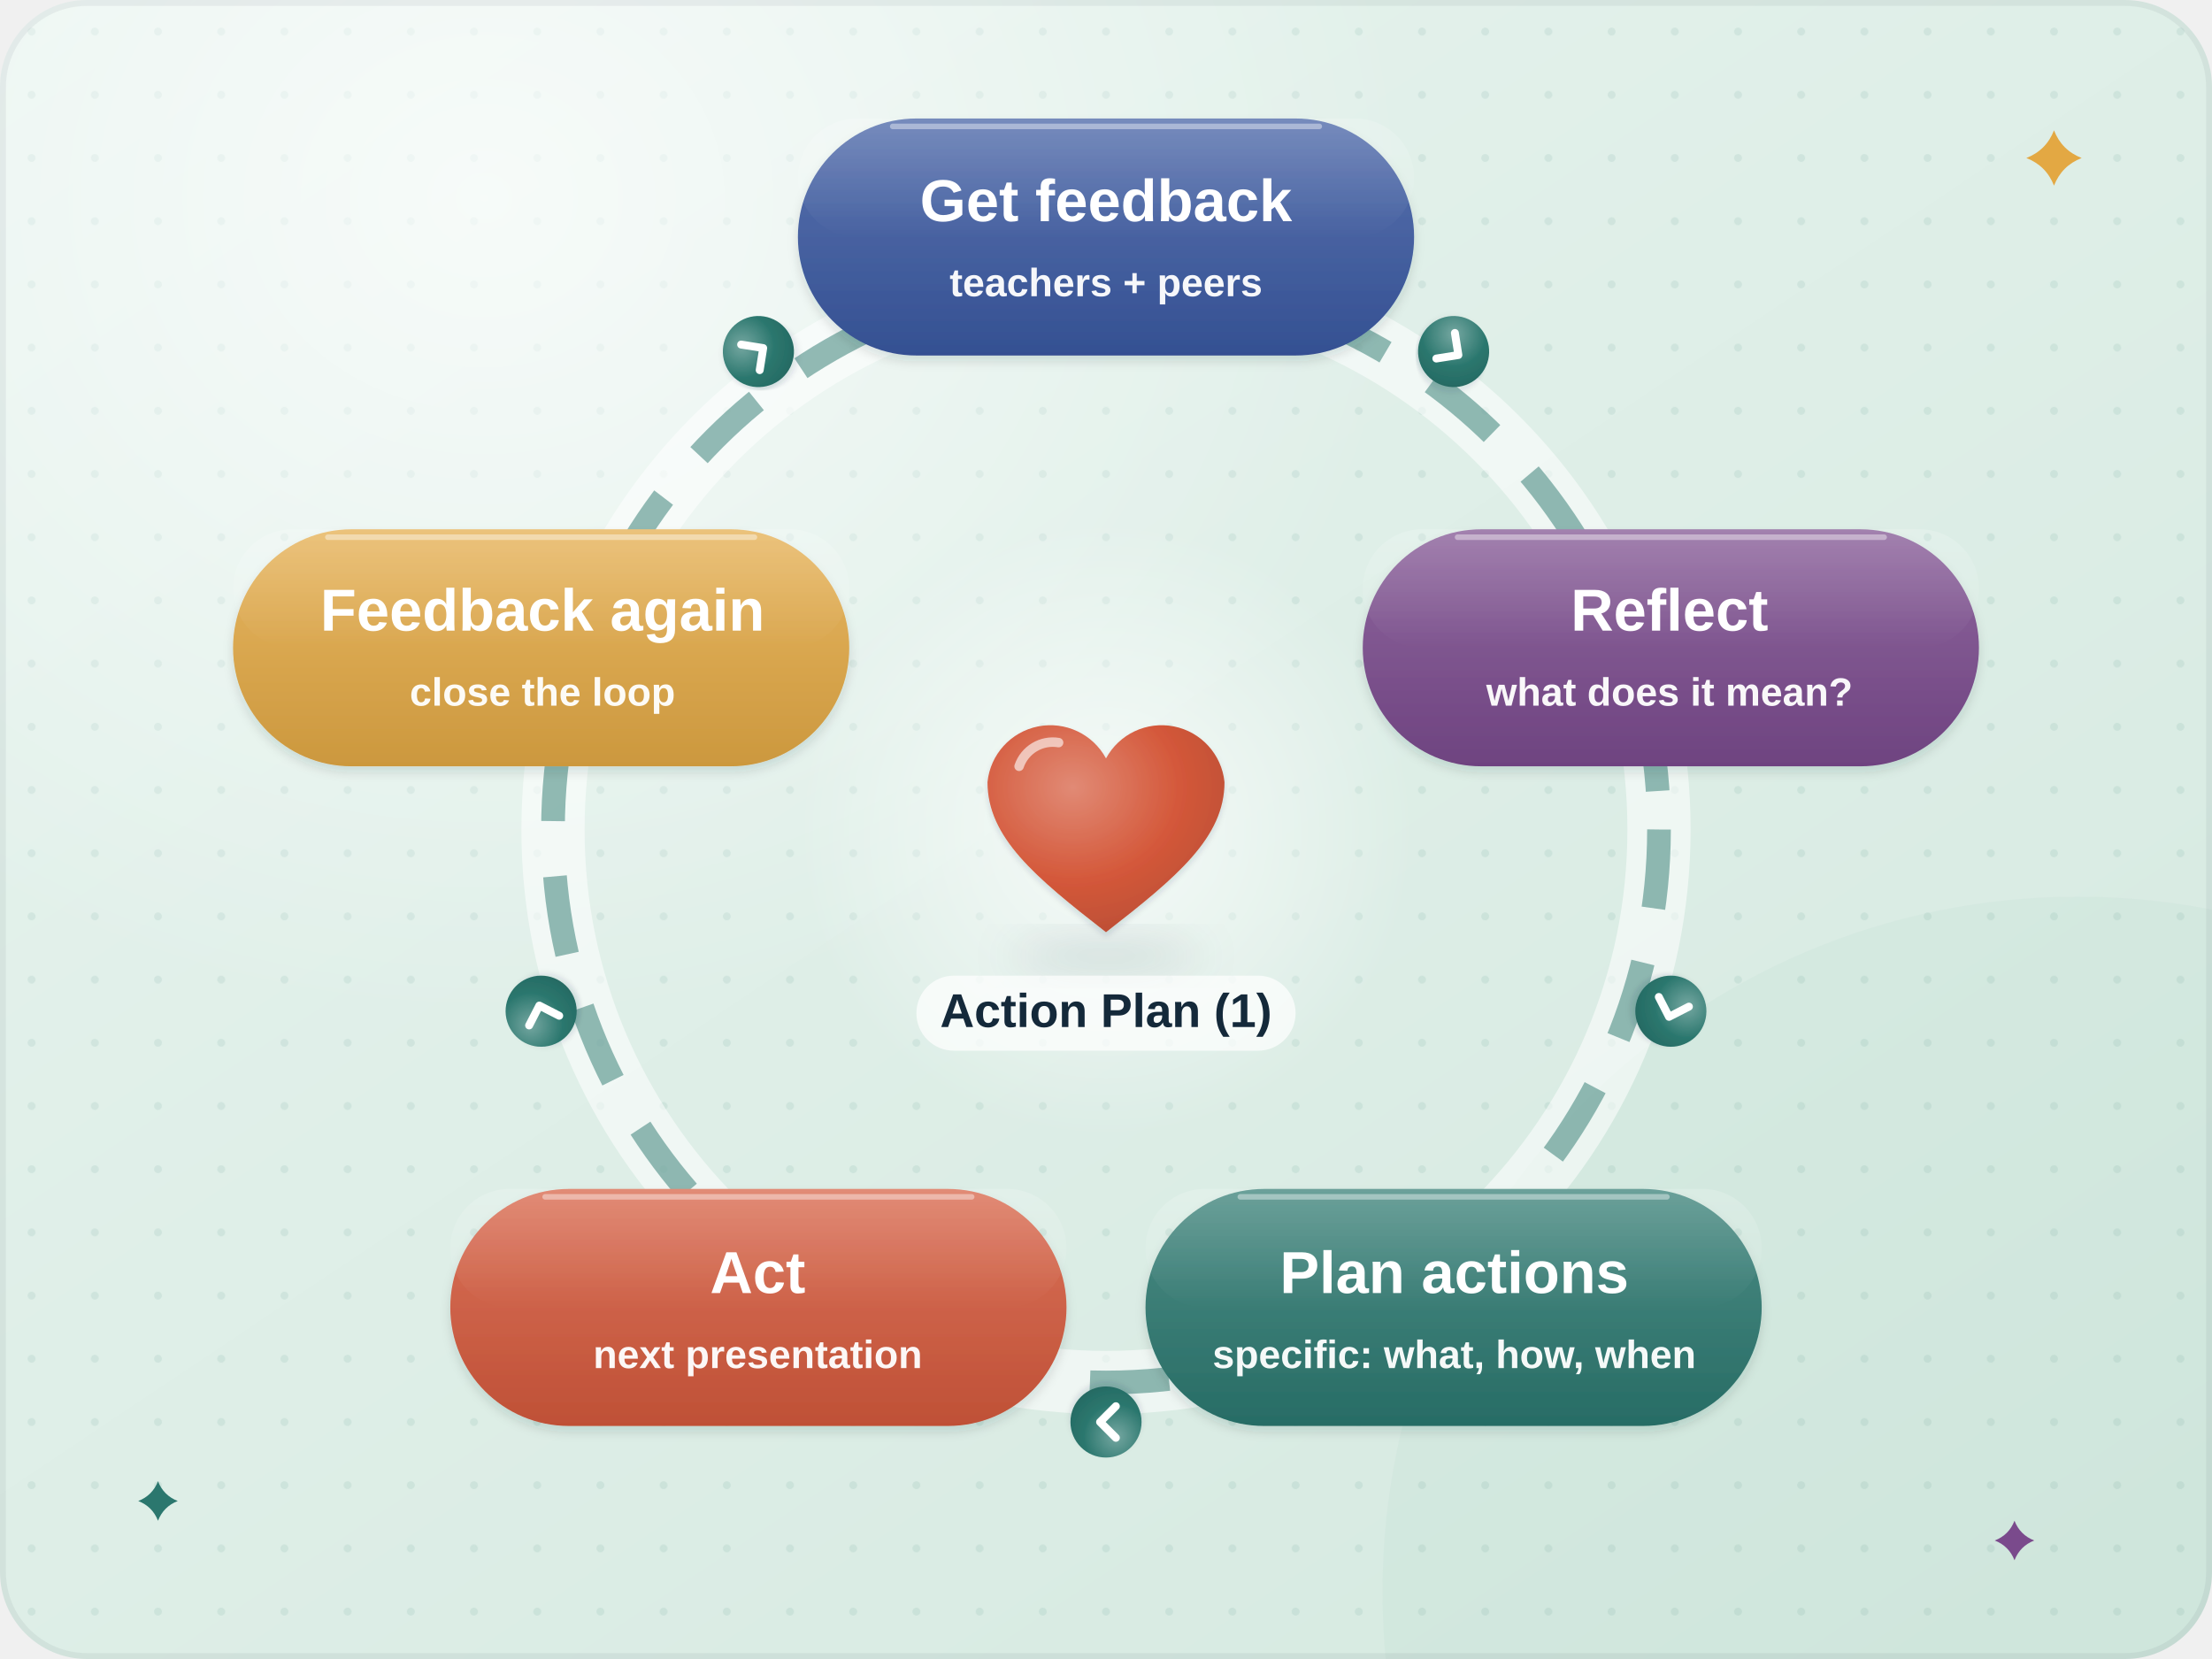
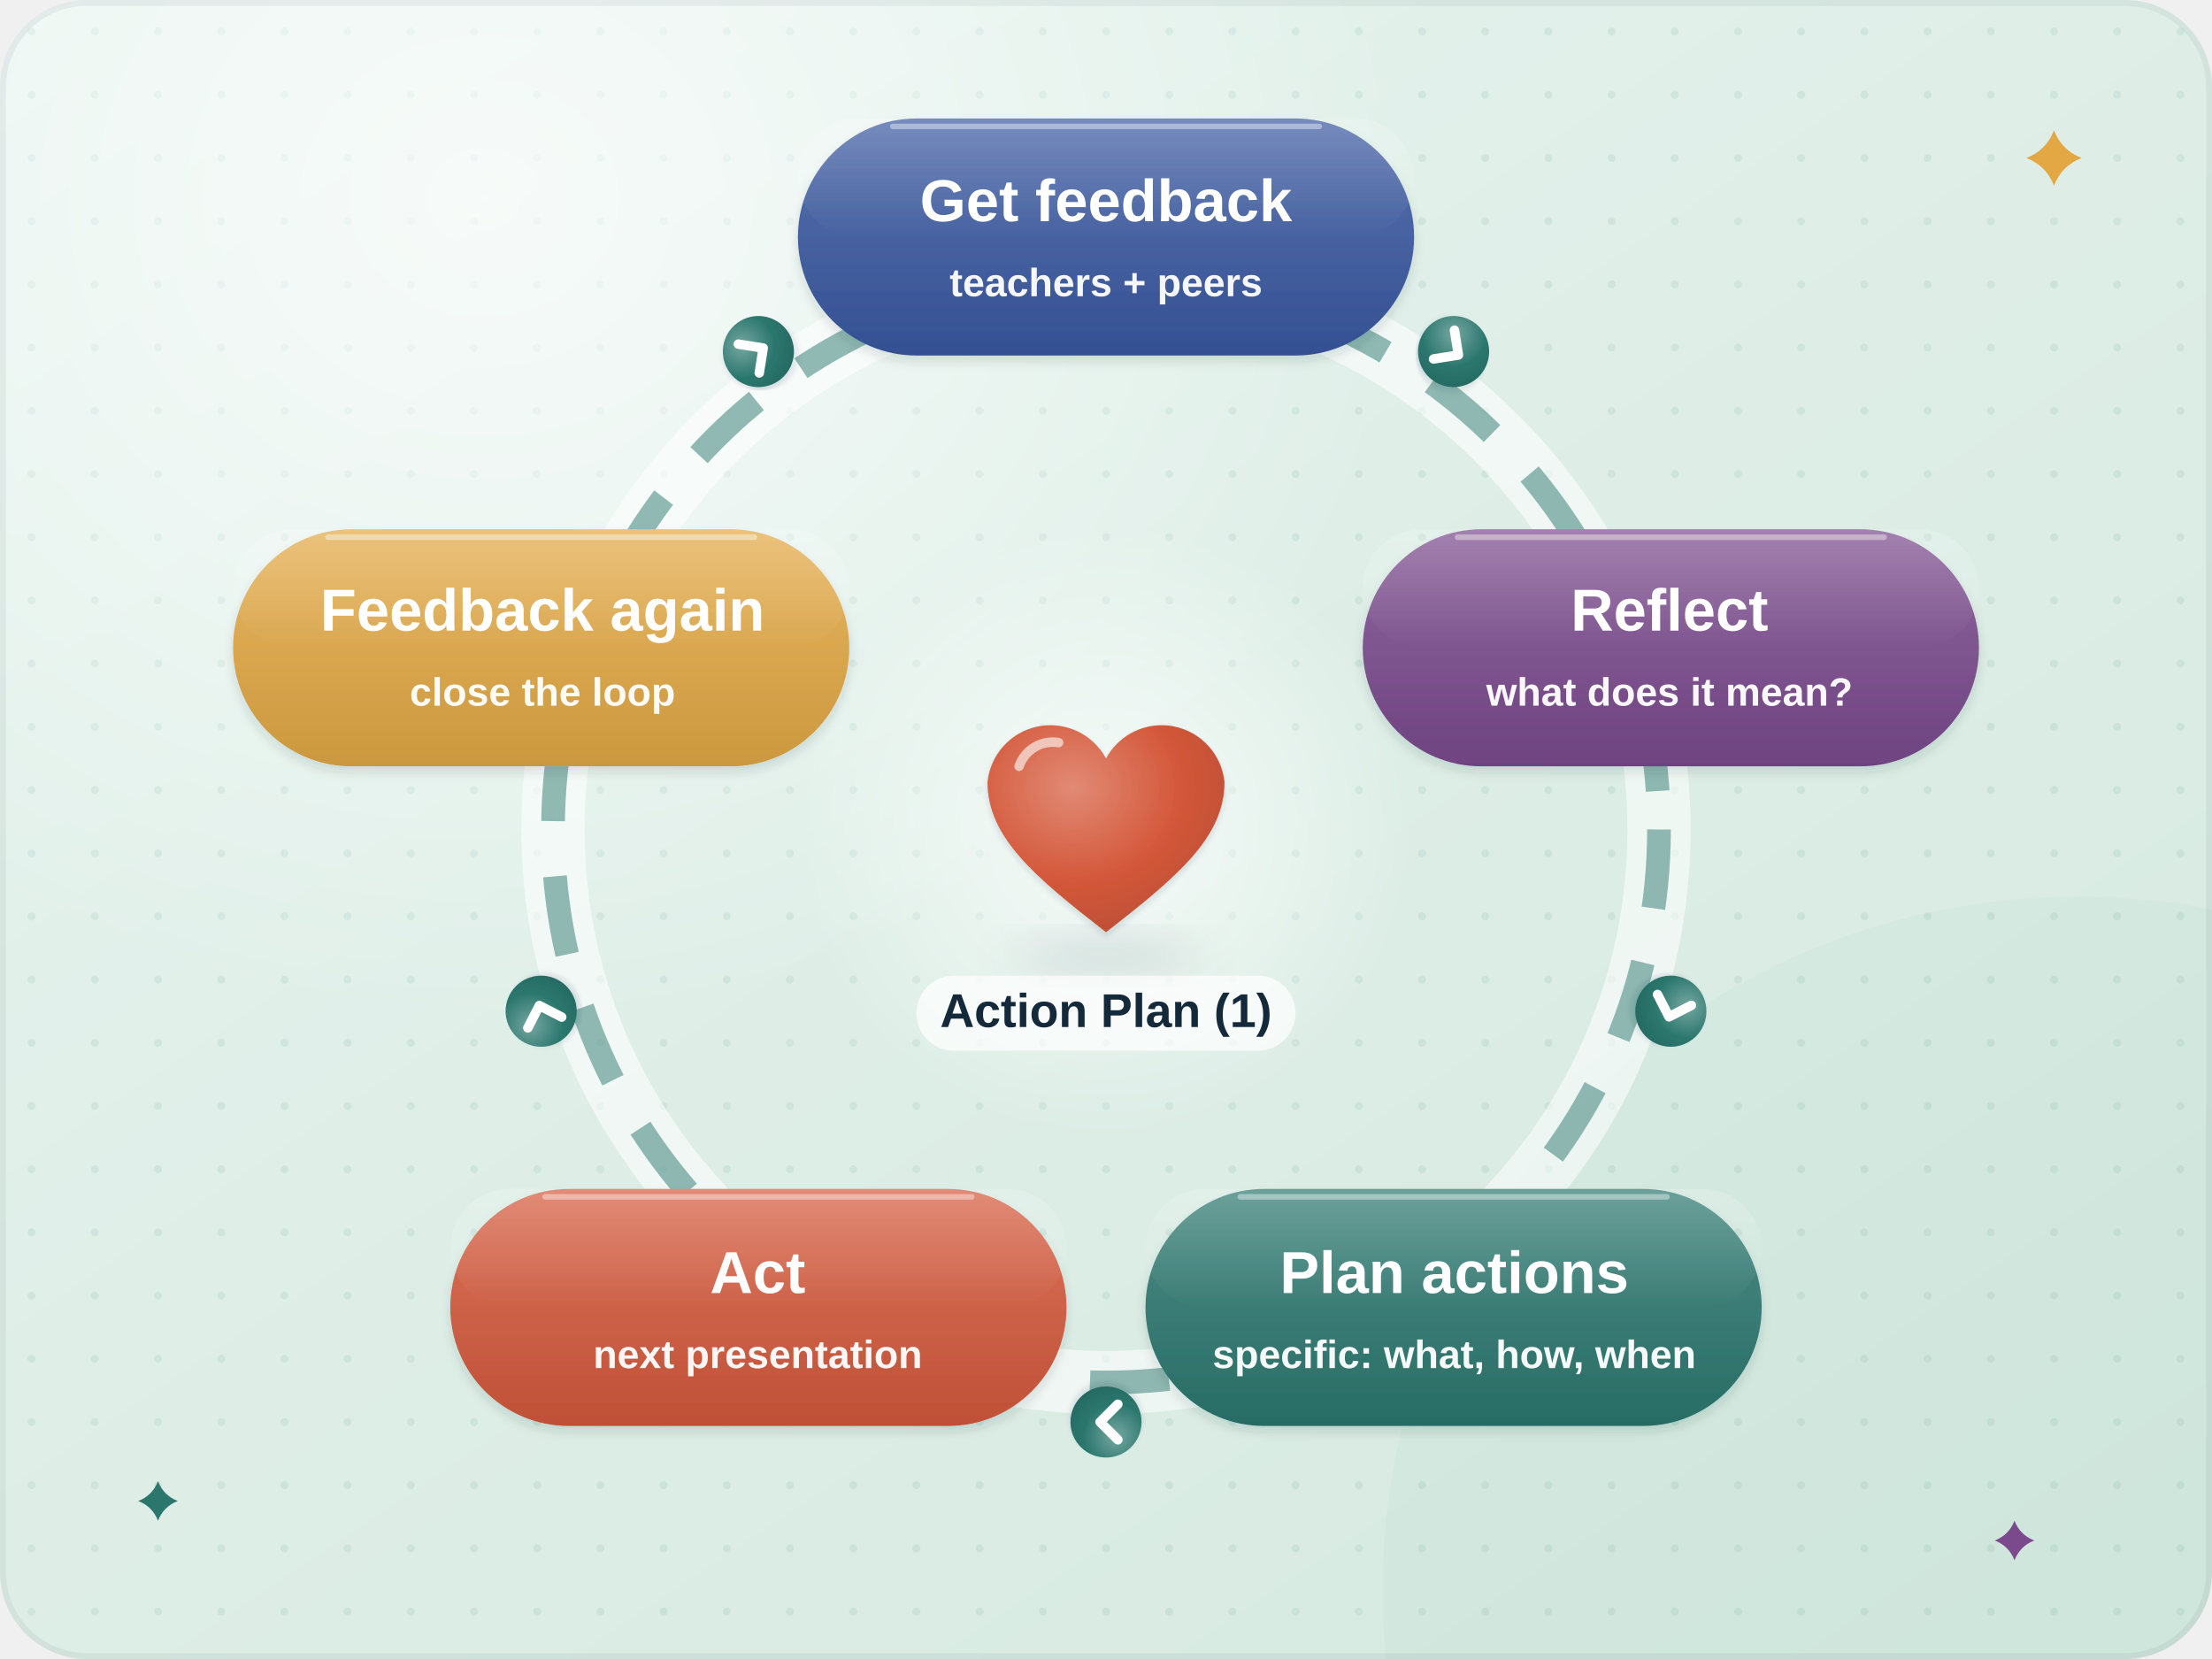
<svg xmlns="http://www.w3.org/2000/svg" viewBox="0 0 560 420" fill="none" role="img" aria-label="The feedback loop: get feedback (teachers and peers), reflect (what does it mean?), plan actions (specific: what, how, when), act in your next presentation, feedback again to close the loop. At the centre: Action Plan (1).">
  <style>
.fl{animation:fl 6s ease-in-out infinite;transform-box:fill-box;transform-origin:center}.f2{animation-delay:-2s}.f3{animation-delay:-4s}
.tw{animation:tw 3.2s ease-in-out infinite;transform-box:fill-box;transform-origin:center}.t2{animation-delay:-1.1s}.t3{animation-delay:-2.2s}
.pu{animation:pu 3s ease-in-out infinite;transform-box:fill-box;transform-origin:center}.p2{animation-delay:-1s}.p3{animation-delay:-2s}
.ha{animation:ha 3s ease-out infinite;transform-box:fill-box;transform-origin:center}.h2{animation-delay:-1.5s}
.dr{stroke-dasharray:7 9;animation:dr 2.2s linear infinite}
.bl{animation:bl 4.6s infinite;transform-box:fill-box;transform-origin:center}.b2{animation-delay:-1.7s}.b3{animation-delay:-3.1s}
.sw{animation:sw 3.6s ease-in-out infinite;transform-box:fill-box;transform-origin:0% 50%}
.rk{animation:rk 3.6s ease-in-out infinite;transform-box:fill-box;transform-origin:50% 100%}
.sh{animation:sh 6s ease-in-out infinite}
.sp{animation:sp 14s linear infinite;transform-box:fill-box;transform-origin:center}
.ri{animation:ri 1.6s ease-in-out infinite;transform-box:fill-box;transform-origin:center}
.st{animation:st 3.4s ease-in-out infinite}.s2{animation-delay:-1.7s}
@keyframes fl{0%,100%{transform:translateY(0)}50%{transform:translateY(-3px)}}
@keyframes tw{0%,100%{opacity:.35;transform:scale(.7)}50%{opacity:1;transform:scale(1.05)}}
@keyframes pu{0%,100%{transform:scale(1)}50%{transform:scale(1.06)}}
@keyframes ha{0%{opacity:.55;transform:scale(.85)}100%{opacity:0;transform:scale(1.45)}}
@keyframes dr{to{stroke-dashoffset:-32}}
@keyframes bl{0%,93%,100%{transform:scaleY(1)}96%{transform:scaleY(.1)}}
@keyframes sw{0%,100%{transform:rotate(-4deg)}50%{transform:rotate(4deg)}}
@keyframes rk{0%,100%{transform:rotate(-3deg)}50%{transform:rotate(3deg)}}
@keyframes sh{0%,100%{opacity:0}45%,55%{opacity:.5}}
@keyframes sp{to{transform:rotate(360deg)}}
@keyframes ri{0%,100%{transform:rotate(-8deg)}50%{transform:rotate(8deg)}}
@keyframes st{0%{opacity:0;transform:translateY(3px)}40%{opacity:.8}100%{opacity:0;transform:translateY(-8px)}}
@media (prefers-reduced-motion: reduce) { * { animation: none !important; } .ha{opacity:0} .st{opacity:.6} }
</style>
  <defs>
    <filter id="lp-sh" x="-25%" y="-25%" width="150%" height="160%">
      <feDropShadow dx="0" dy="9" stdDeviation="10" flood-color="#14293a" flood-opacity=".11" />
      <feDropShadow dx="0" dy="1.5" stdDeviation="1.3" flood-color="#14293a" flood-opacity=".13" />
    </filter>
    <filter id="lp-sm" x="-40%" y="-40%" width="180%" height="190%">
      <feDropShadow dx="0" dy="3.5" stdDeviation="3.5" flood-color="#14293a" flood-opacity=".17" />
      <feDropShadow dx="0" dy="1" stdDeviation=".7" flood-color="#14293a" flood-opacity=".14" />
    </filter>
    <filter id="lp-bl" x="-50%" y="-50%" width="200%" height="200%">
      <feGaussianBlur stdDeviation="6" />
    </filter>
    <linearGradient id="lp-pap" x1="0" y1="0" x2="0" y2="1">
      <stop offset="0" stop-color="#ffffff" />
      <stop offset="1" stop-color="#fbf8f2" />
    </linearGradient>
    <radialGradient id="lp-glo" cx=".5" cy=".5" r=".5">
      <stop offset="0" stop-color="#fff" stop-opacity=".9" />
      <stop offset="1" stop-color="#fff" stop-opacity="0" />
    </radialGradient>
    <linearGradient id="lp-gls" x1="0" y1="0" x2="0" y2="1">
      <stop offset="0" stop-color="#fff" stop-opacity=".38" />
      <stop offset="1" stop-color="#fff" stop-opacity="0" />
    </linearGradient>
    <linearGradient id="lp-bg" x1="0" y1="0" x2=".9" y2="1">
      <stop offset="0" stop-color="#e8f4ef" />
      <stop offset="1" stop-color="#d5e9e0" />
    </linearGradient>
    <pattern id="lp-dt" width="16" height="16" patternUnits="userSpaceOnUse">
      <circle cx="8" cy="8" r="1" fill="#2b776e" opacity="0.09" />
    </pattern>
    <clipPath id="lp-cl">
      <rect width="560" height="420" rx="22" />
    </clipPath>
    <radialGradient id="lp-g0" cx=".36" cy=".3" r=".75">
      <stop offset="0" stop-color="#75a7a1" />
      <stop offset=".6" stop-color="#2b776e" />
      <stop offset="1" stop-color="#266a63" />
    </radialGradient>
    <linearGradient id="lp-g1" x1="0" y1="0" x2="0" y2="1">
      <stop offset="0" stop-color="#5a73af" />
      <stop offset="1" stop-color="#345092" />
    </linearGradient>
    <linearGradient id="lp-g2" x1="0" y1="0" x2="0" y2="1">
      <stop offset="0" stop-color="#8f679e" />
      <stop offset="1" stop-color="#6e4380" />
    </linearGradient>
    <linearGradient id="lp-g3" x1="0" y1="0" x2="0" y2="1">
      <stop offset="0" stop-color="#4d8d85" />
      <stop offset="1" stop-color="#276c65" />
    </linearGradient>
    <linearGradient id="lp-g4" x1="0" y1="0" x2="0" y2="1">
      <stop offset="0" stop-color="#db735a" />
      <stop offset="1" stop-color="#bf5036" />
    </linearGradient>
    <linearGradient id="lp-g5" x1="0" y1="0" x2="0" y2="1">
      <stop offset="0" stop-color="#e7b661" />
      <stop offset="1" stop-color="#cc983e" />
    </linearGradient>
    <radialGradient id="lp-g6" cx=".36" cy=".3" r=".75">
      <stop offset="0" stop-color="#e18a75" />
      <stop offset=".6" stop-color="#d4583a" />
      <stop offset="1" stop-color="#bb4e35" />
    </radialGradient>
  </defs>
  <g clip-path="url(#lp-cl)">
    <rect width="560" height="420" fill="url(#lp-bg)" />
    <rect width="560" height="420" fill="url(#lp-dt)" />
    <ellipse cx="123" cy="50" rx="235" ry="210" fill="url(#lp-glo)" opacity=".75" />
    <circle cx="526" cy="403" r="176" fill="#2b776e" opacity=".035" />
    <rect x=".75" y=".75" width="558.5" height="418.5" rx="21.25" stroke="#14293a" stroke-opacity=".06" stroke-width="1.5" />
  </g>
  <circle cx="280" cy="210" r="140" stroke="#fff" stroke-width="16" opacity=".55" />
  <g class="sp" style="animation-duration:40s">
    <circle cx="280" cy="210" r="140" stroke="#2b776e" stroke-width="6" stroke-dasharray="20 14" opacity=".5" />
  </g>
  <circle cx="280" cy="210" r="78" fill="url(#lp-glo)" opacity=".8" />
  <g transform="translate(368 89) rotate(36.0)">
    <circle r="9" fill="url(#lp-g0)" filter="url(#lp-sm)" class="pu" />
-     <path d="M-2.5-4l4 4-4 4" stroke="#fff" stroke-width="2" stroke-linecap="round" stroke-linejoin="round" />
+     <path d="M-3-4.5l4.5 4.5-4.5 4.5" stroke="#fff" stroke-width="2.4" stroke-linecap="round" stroke-linejoin="round" />
  </g>
  <g transform="translate(423 256) rotate(107.8)">
    <circle r="9" fill="url(#lp-g0)" filter="url(#lp-sm)" class="pu" />
-     <path d="M-2.5-4l4 4-4 4" stroke="#fff" stroke-width="2" stroke-linecap="round" stroke-linejoin="round" />
+     <path d="M-3-4.5l4.5 4.5-4.5 4.5" stroke="#fff" stroke-width="2.4" stroke-linecap="round" stroke-linejoin="round" />
  </g>
  <g transform="translate(280 360) rotate(180.0)">
    <circle r="9" fill="url(#lp-g0)" filter="url(#lp-sm)" class="pu" />
-     <path d="M-2.5-4l4 4-4 4" stroke="#fff" stroke-width="2" stroke-linecap="round" stroke-linejoin="round" />
+     <path d="M-3-4.5l4.5 4.5-4.5 4.5" stroke="#fff" stroke-width="2.4" stroke-linecap="round" stroke-linejoin="round" />
  </g>
  <g transform="translate(137 256) rotate(252.2)">
    <circle r="9" fill="url(#lp-g0)" filter="url(#lp-sm)" class="pu" />
-     <path d="M-2.5-4l4 4-4 4" stroke="#fff" stroke-width="2" stroke-linecap="round" stroke-linejoin="round" />
+     <path d="M-3-4.5l4.5 4.5-4.5 4.5" stroke="#fff" stroke-width="2.4" stroke-linecap="round" stroke-linejoin="round" />
  </g>
  <g transform="translate(192 89) rotate(-36.0)">
    <circle r="9" fill="url(#lp-g0)" filter="url(#lp-sm)" class="pu" />
-     <path d="M-2.5-4l4 4-4 4" stroke="#fff" stroke-width="2" stroke-linecap="round" stroke-linejoin="round" />
+     <path d="M-3-4.5l4.5 4.5-4.5 4.5" stroke="#fff" stroke-width="2.4" stroke-linecap="round" stroke-linejoin="round" />
  </g>
  <g class="fl ">
    <rect x="202" y="30" width="156" height="60" rx="30" fill="url(#lp-g1)" filter="url(#lp-sh)" />
    <path d="M226 32H334" stroke="#fff" stroke-opacity=".4" stroke-width="1.4" stroke-linecap="round" />
    <rect x="202" y="30" width="156" height="30" rx="15" fill="url(#lp-gls)" opacity=".45" />
    <text x="280.0" y="56.0" font-family="'Helvetica Neue', Arial, sans-serif" font-weight="800" font-size="15" fill="#fff" text-anchor="middle">Get feedback</text>
    <text x="280.0" y="75.0" font-family="'Helvetica Neue', Arial, sans-serif" font-weight="600" font-size="10" fill="#fff" text-anchor="middle" opacity=".95">teachers + peers</text>
  </g>
  <g class="fl f2">
    <rect x="345" y="134" width="156" height="60" rx="30" fill="url(#lp-g2)" filter="url(#lp-sh)" />
    <path d="M369 136H477" stroke="#fff" stroke-opacity=".4" stroke-width="1.4" stroke-linecap="round" />
    <rect x="345" y="134" width="156" height="30" rx="15" fill="url(#lp-gls)" opacity=".45" />
    <text x="422.66" y="159.65" font-family="'Helvetica Neue', Arial, sans-serif" font-weight="800" font-size="15" fill="#fff" text-anchor="middle">Reflect</text>
    <text x="422.66" y="178.65" font-family="'Helvetica Neue', Arial, sans-serif" font-weight="600" font-size="10" fill="#fff" text-anchor="middle" opacity=".95">what does it mean?</text>
  </g>
  <g class="fl f3">
    <rect x="290" y="301" width="156" height="60" rx="30" fill="url(#lp-g3)" filter="url(#lp-sh)" />
    <path d="M314 303H422" stroke="#fff" stroke-opacity=".4" stroke-width="1.4" stroke-linecap="round" />
    <rect x="290" y="301" width="156" height="30" rx="15" fill="url(#lp-gls)" opacity=".45" />
    <text x="368.17" y="327.35" font-family="'Helvetica Neue', Arial, sans-serif" font-weight="800" font-size="15" fill="#fff" text-anchor="middle">Plan actions</text>
    <text x="368.17" y="346.35" font-family="'Helvetica Neue', Arial, sans-serif" font-weight="600" font-size="10" fill="#fff" text-anchor="middle" opacity=".95">specific: what, how, when</text>
  </g>
  <g class="fl ">
    <rect x="114" y="301" width="156" height="60" rx="30" fill="url(#lp-g4)" filter="url(#lp-sh)" />
    <path d="M138 303H246" stroke="#fff" stroke-opacity=".4" stroke-width="1.4" stroke-linecap="round" />
    <rect x="114" y="301" width="156" height="30" rx="15" fill="url(#lp-gls)" opacity=".45" />
    <text x="191.83" y="327.35" font-family="'Helvetica Neue', Arial, sans-serif" font-weight="800" font-size="15" fill="#fff" text-anchor="middle">Act</text>
    <text x="191.83" y="346.35" font-family="'Helvetica Neue', Arial, sans-serif" font-weight="600" font-size="10" fill="#fff" text-anchor="middle" opacity=".95">next presentation</text>
  </g>
  <g class="fl f2">
    <rect x="59" y="134" width="156" height="60" rx="30" fill="url(#lp-g5)" filter="url(#lp-sh)" />
    <path d="M83 136H191" stroke="#fff" stroke-opacity=".4" stroke-width="1.4" stroke-linecap="round" />
    <rect x="59" y="134" width="156" height="30" rx="15" fill="url(#lp-gls)" opacity=".45" />
    <text x="137.34" y="159.65" font-family="'Helvetica Neue', Arial, sans-serif" font-weight="800" font-size="15" fill="#fff" text-anchor="middle">Feedback again</text>
    <text x="137.34" y="178.65" font-family="'Helvetica Neue', Arial, sans-serif" font-weight="600" font-size="10" fill="#fff" text-anchor="middle" opacity=".95">close the loop</text>
  </g>
  <ellipse cx="280" cy="242" rx="24" ry="4" fill="#14293a" opacity=".15" filter="url(#lp-bl)" />
  <g class="pu">
    <path d="M280 236c-18-14-30-24-30-38a16 16 0 0 1 30-6 16 16 0 0 1 30 6c0 14-12 24-30 38z" fill="url(#lp-g6)" filter="url(#lp-sm)" />
    <path d="M258 194a9 9 0 0 1 10-6" stroke="#fff" stroke-opacity=".6" stroke-width="2.4" stroke-linecap="round" />
  </g>
  <rect x="232" y="247" width="96" height="19" rx="9.5" fill="#fff" opacity=".7" />
  <text x="280" y="260" font-family="'Helvetica Neue', Arial, sans-serif" font-weight="800" font-size="12" fill="#14293a" text-anchor="middle">Action Plan (1)</text>
  <path class="tw " d="M520 33Q521.96 38.04 527 40Q521.96 41.96 520 47Q518.04 41.96 513 40Q518.04 38.04 520 33Z" fill="#e3a843" />
  <path class="tw t2" d="M40 375Q41.4 378.6 45 380Q41.4 381.4 40 385Q38.6 381.4 35 380Q38.6 378.6 40 375Z" fill="#2b776e" />
  <path class="tw t3" d="M510 385Q511.4 388.6 515 390Q511.4 391.4 510 395Q508.6 391.4 505 390Q508.6 388.6 510 385Z" fill="#7a4a8c" />
</svg>
